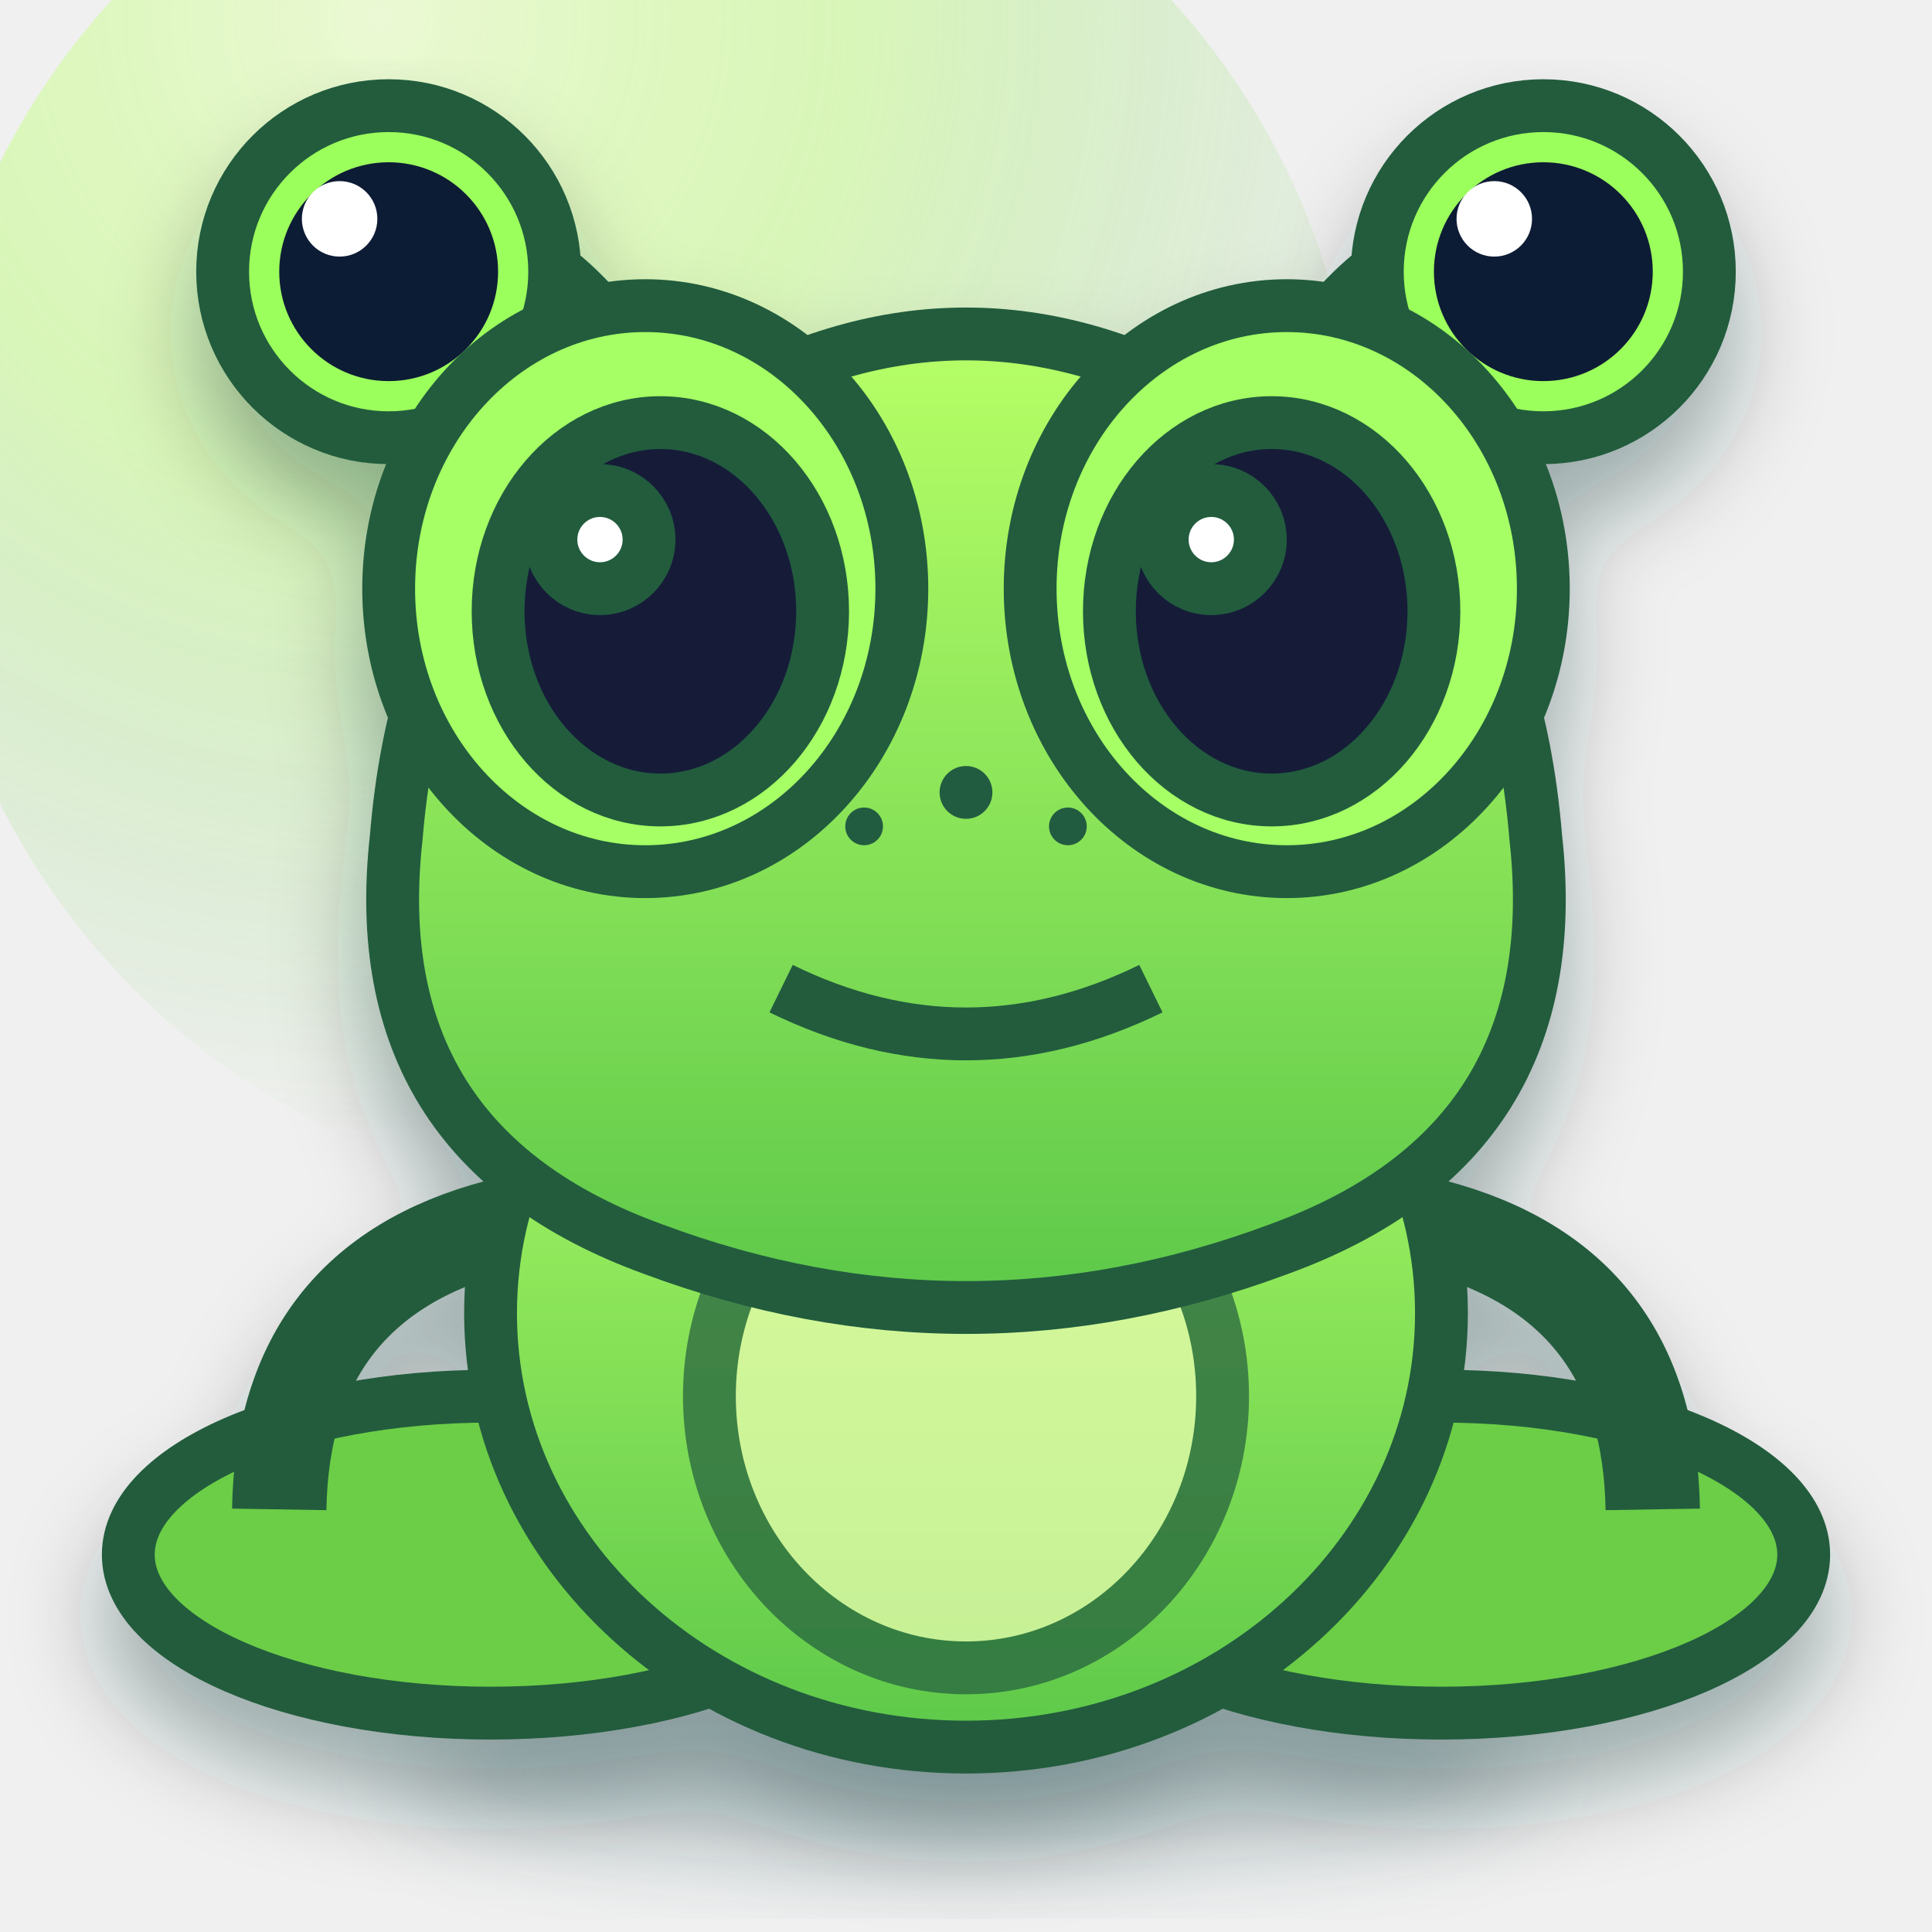
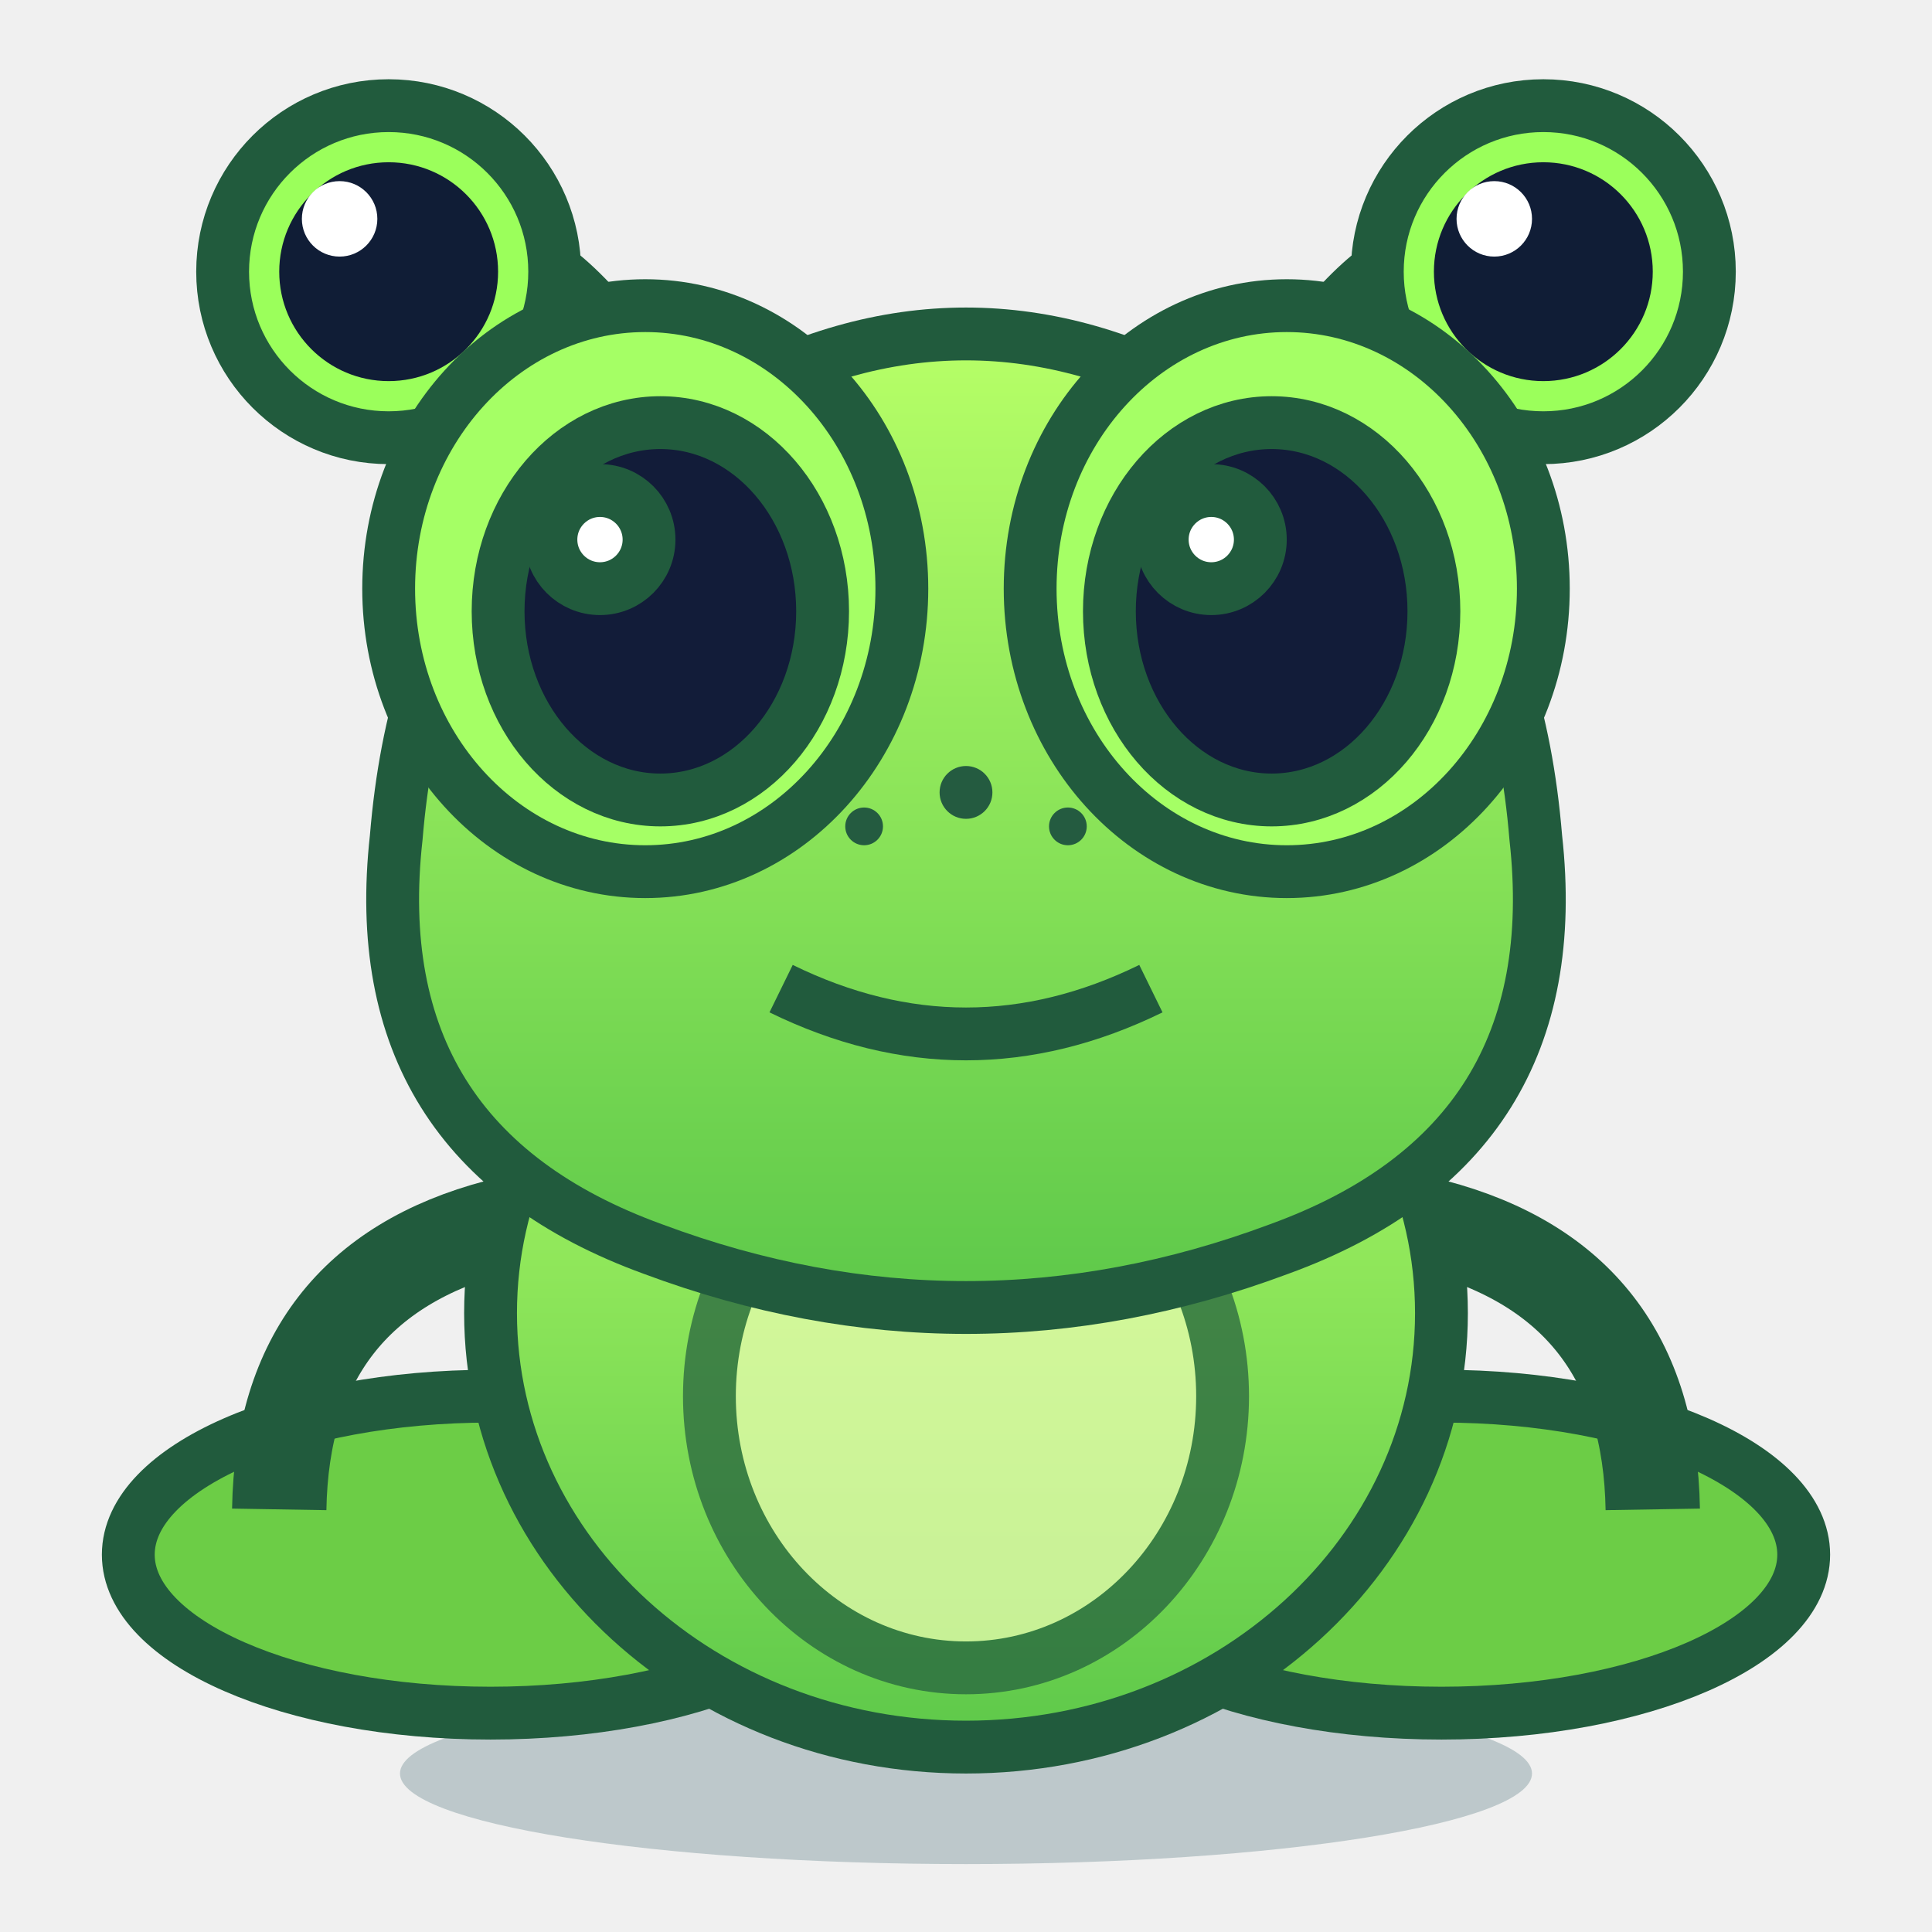
<svg xmlns="http://www.w3.org/2000/svg" viewBox="0 0 512 512" role="img" aria-label="Alien Frog">
  <defs>
-     <radialGradient id="halo" cx="32%" cy="18%" r="78%">
-       <stop offset="0" stop-color="#e8ffc1" stop-opacity=".95" />
-       <stop offset=".42" stop-color="#b7ff67" stop-opacity=".65" />
-       <stop offset="1" stop-color="#5dc84a" stop-opacity="0" />
-     </radialGradient>
    <linearGradient id="body" x1="0" y1="0" x2="0" y2="1">
      <stop stop-color="#b7ff67" />
      <stop offset="1" stop-color="#5dc84a" />
    </linearGradient>
-     <filter id="shadow" x="-40%" y="-40%" width="180%" height="190%">
-       <feDropShadow dx="0" dy="16" stdDeviation="12" flood-color="#062d31" flood-opacity=".34" />
-     </filter>
-     <filter id="soft" x="-30%" y="-30%" width="160%" height="160%">
-       <feGaussianBlur stdDeviation="12" />
-     </filter>
-     <linearGradient id="shine" x1="0" y1="0" x2="1" y2="1">
-       <stop stop-color="#fff" stop-opacity=".8" />
-       <stop offset="1" stop-color="#fff" stop-opacity="0" />
-     </linearGradient>
  </defs>
-   <ellipse cx="256" cy="470" rx="150" ry="24" fill="#073d47" opacity=".22" filter="url(#soft)" />
-   <circle cx="170" cy="128" r="190" fill="url(#halo)" opacity=".62" />
-   <g filter="url(#shadow)">
+   <ellipse cx="256" cy="470" rx="150" ry="24" fill="#073d47" opacity=".22" />
+   <g>
    <path d="M180 115Q132 38 111 83" fill="none" stroke="#215b3d" stroke-width="18" />
    <path d="M332 115Q380 38 401 83" fill="none" stroke="#215b3d" stroke-width="18" />
    <circle cx="103" cy="72" r="44" fill="#9bff5b" stroke="#215b3d" stroke-width="14" />
    <circle cx="409" cy="72" r="44" fill="#9bff5b" stroke="#215b3d" stroke-width="14" />
    <circle cx="103" cy="72" r="29" fill="#101d36" />
    <circle cx="409" cy="72" r="29" fill="#101d36" />
    <circle cx="90" cy="58" r="10" fill="#fff" />
    <circle cx="396" cy="58" r="10" fill="#fff" />
    <g stroke="#215b3d" stroke-width="14" stroke-linejoin="round">
      <ellipse cx="130" cy="412" rx="96" ry="42" fill="#6ccd46" />
      <ellipse cx="382" cy="412" rx="96" ry="42" fill="#6ccd46" />
      <ellipse cx="256" cy="348" rx="126" ry="115" fill="url(#body)" />
      <ellipse cx="256" cy="370" rx="68" ry="72" fill="#efffb5" opacity=".7" />
      <path d="M105 222Q113 125 191 107Q256 70 321 107Q399 125 407 222Q416 303 339 331Q256 362 173 331Q96 303 105 222Z" fill="url(#body)" />
      <ellipse cx="171" cy="156" rx="68" ry="75" fill="#a5ff65" />
      <ellipse cx="341" cy="156" rx="68" ry="75" fill="#a5ff65" />
      <ellipse cx="175" cy="162" rx="43" ry="50" fill="#121c39" />
      <ellipse cx="337" cy="162" rx="43" ry="50" fill="#121c39" />
      <circle cx="159" cy="143" r="13" fill="#fff" />
      <circle cx="321" cy="143" r="13" fill="#fff" />
      <path d="M207 262Q256 286 305 262" fill="none" />
      <path d="M132 325Q75 340 74 400m306-75q57 15 58 75" fill="none" stroke-width="25" />
    </g>
    <circle cx="256" cy="210" r="7" fill="#245b40" />
    <circle cx="229" cy="219" r="5" fill="#245b40" />
    <circle cx="283" cy="219" r="5" fill="#245b40" />
  </g>
</svg>
